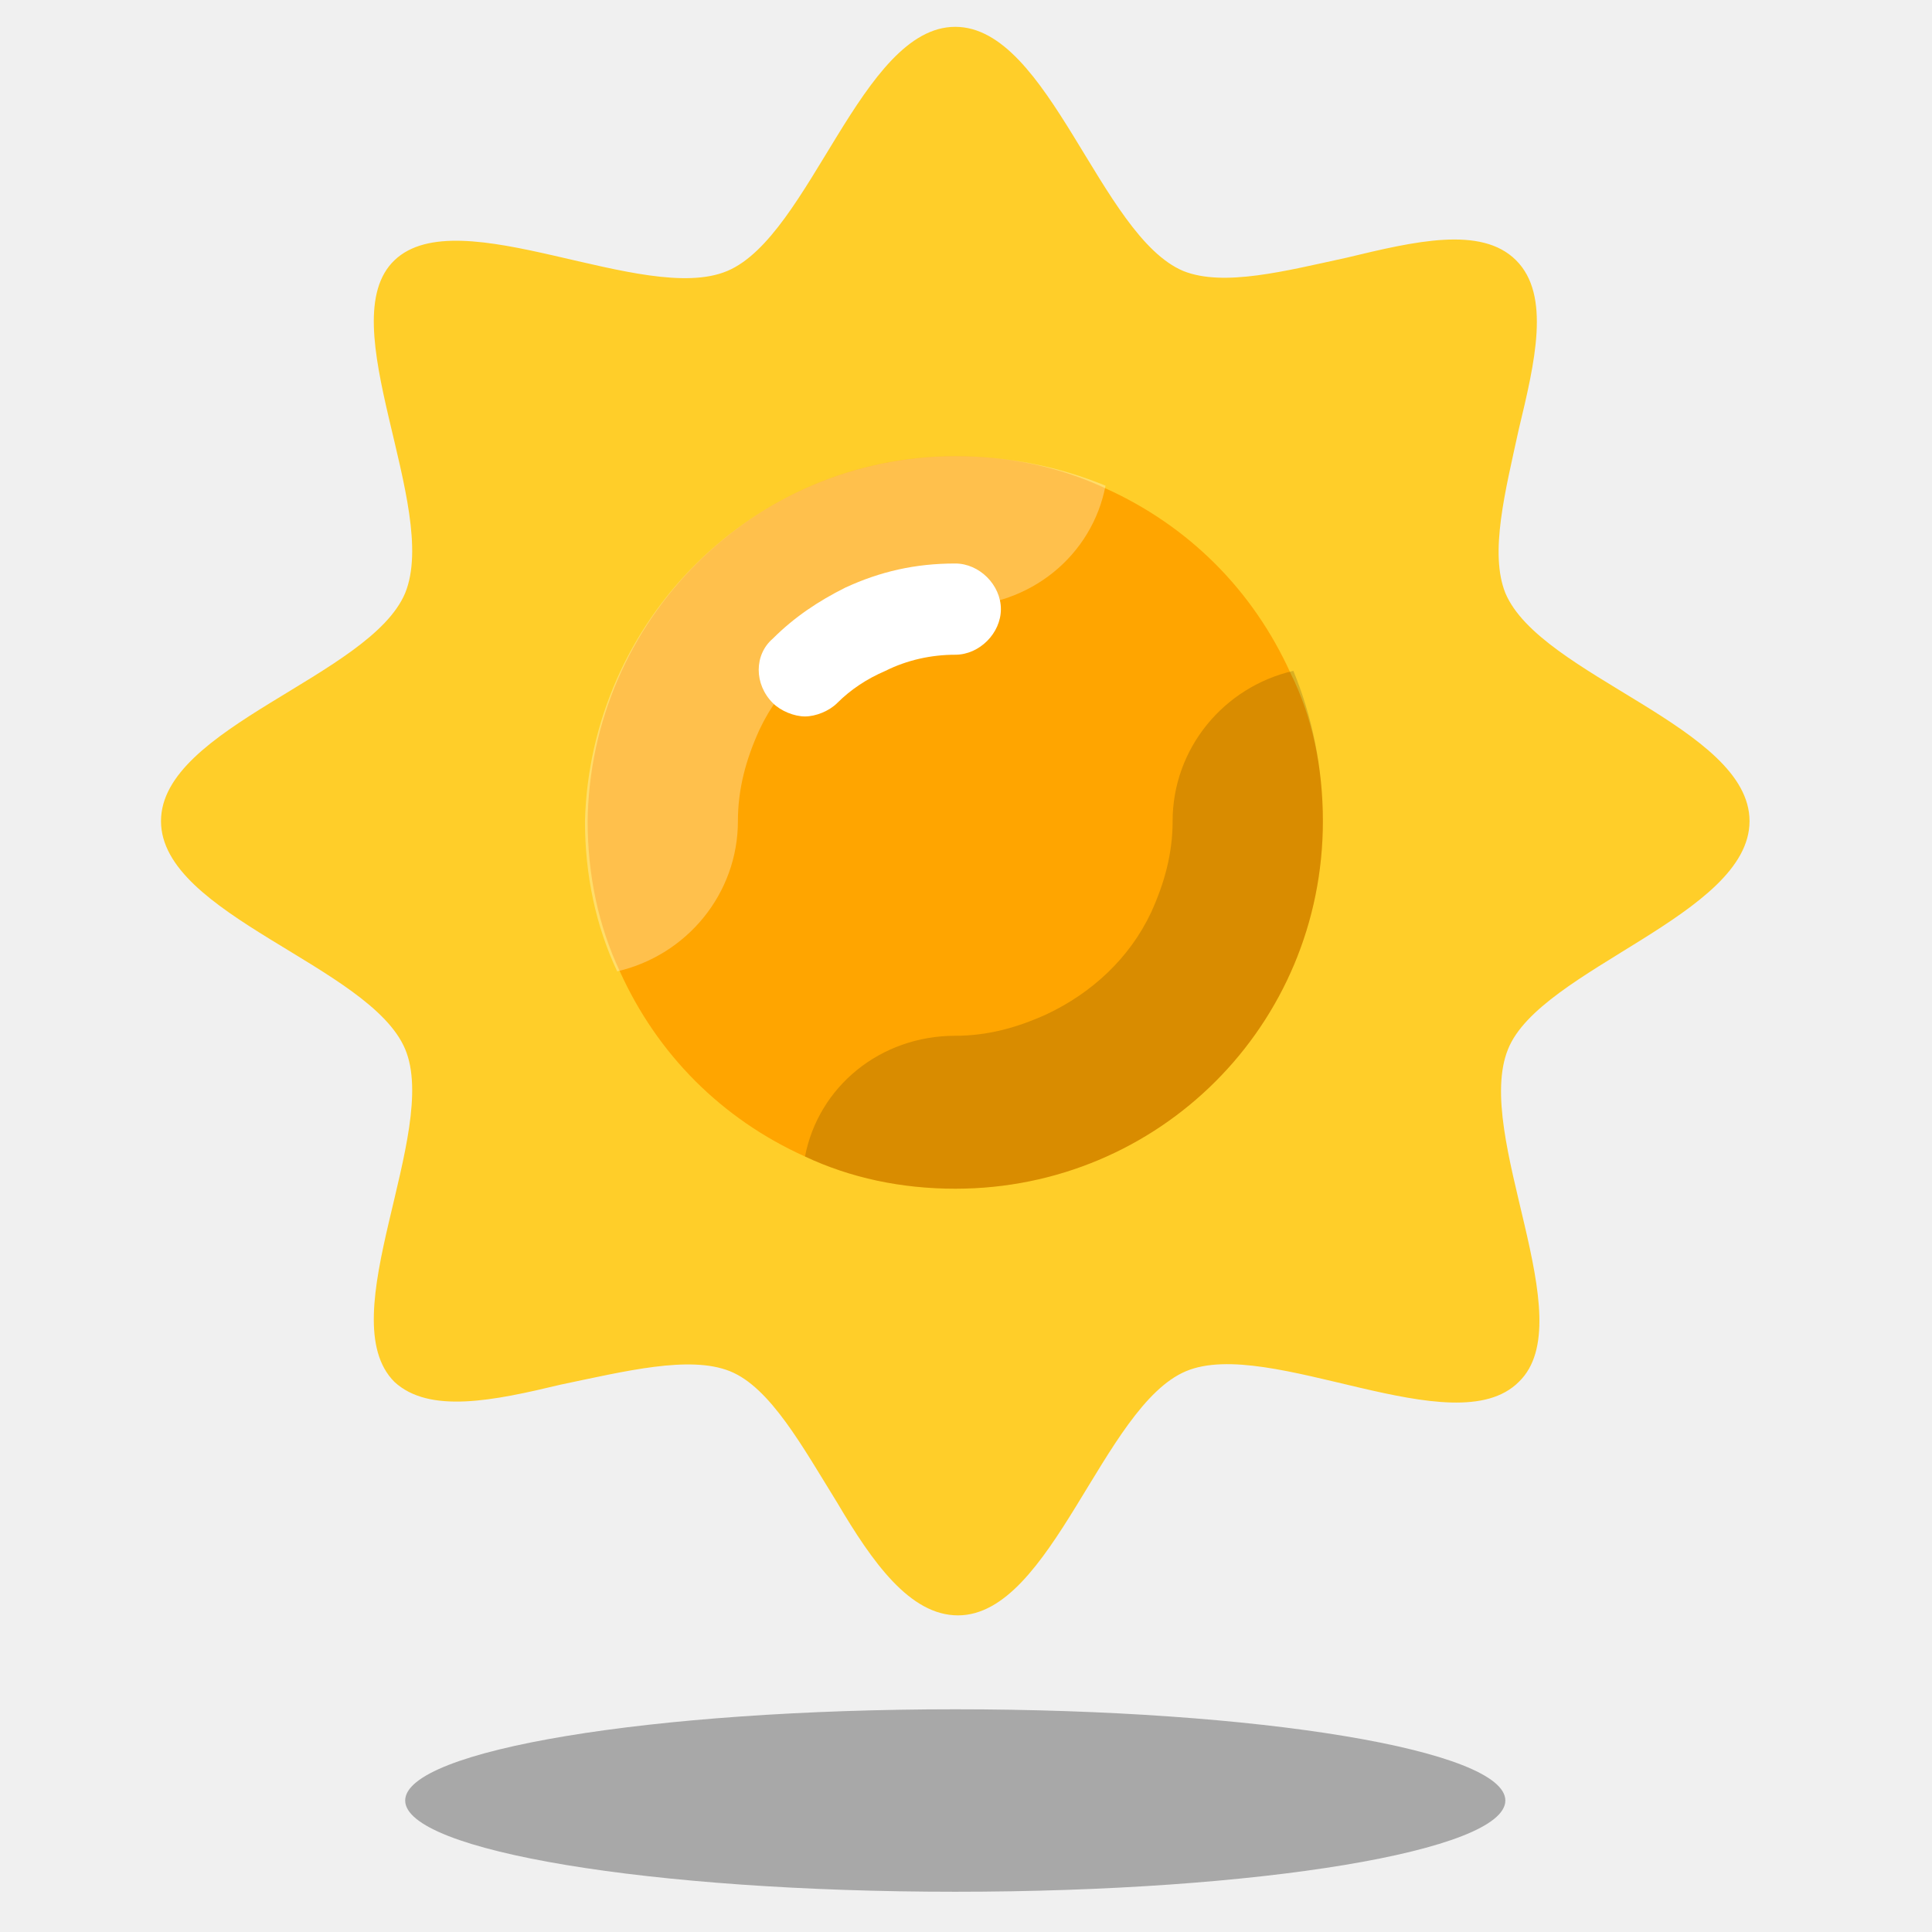
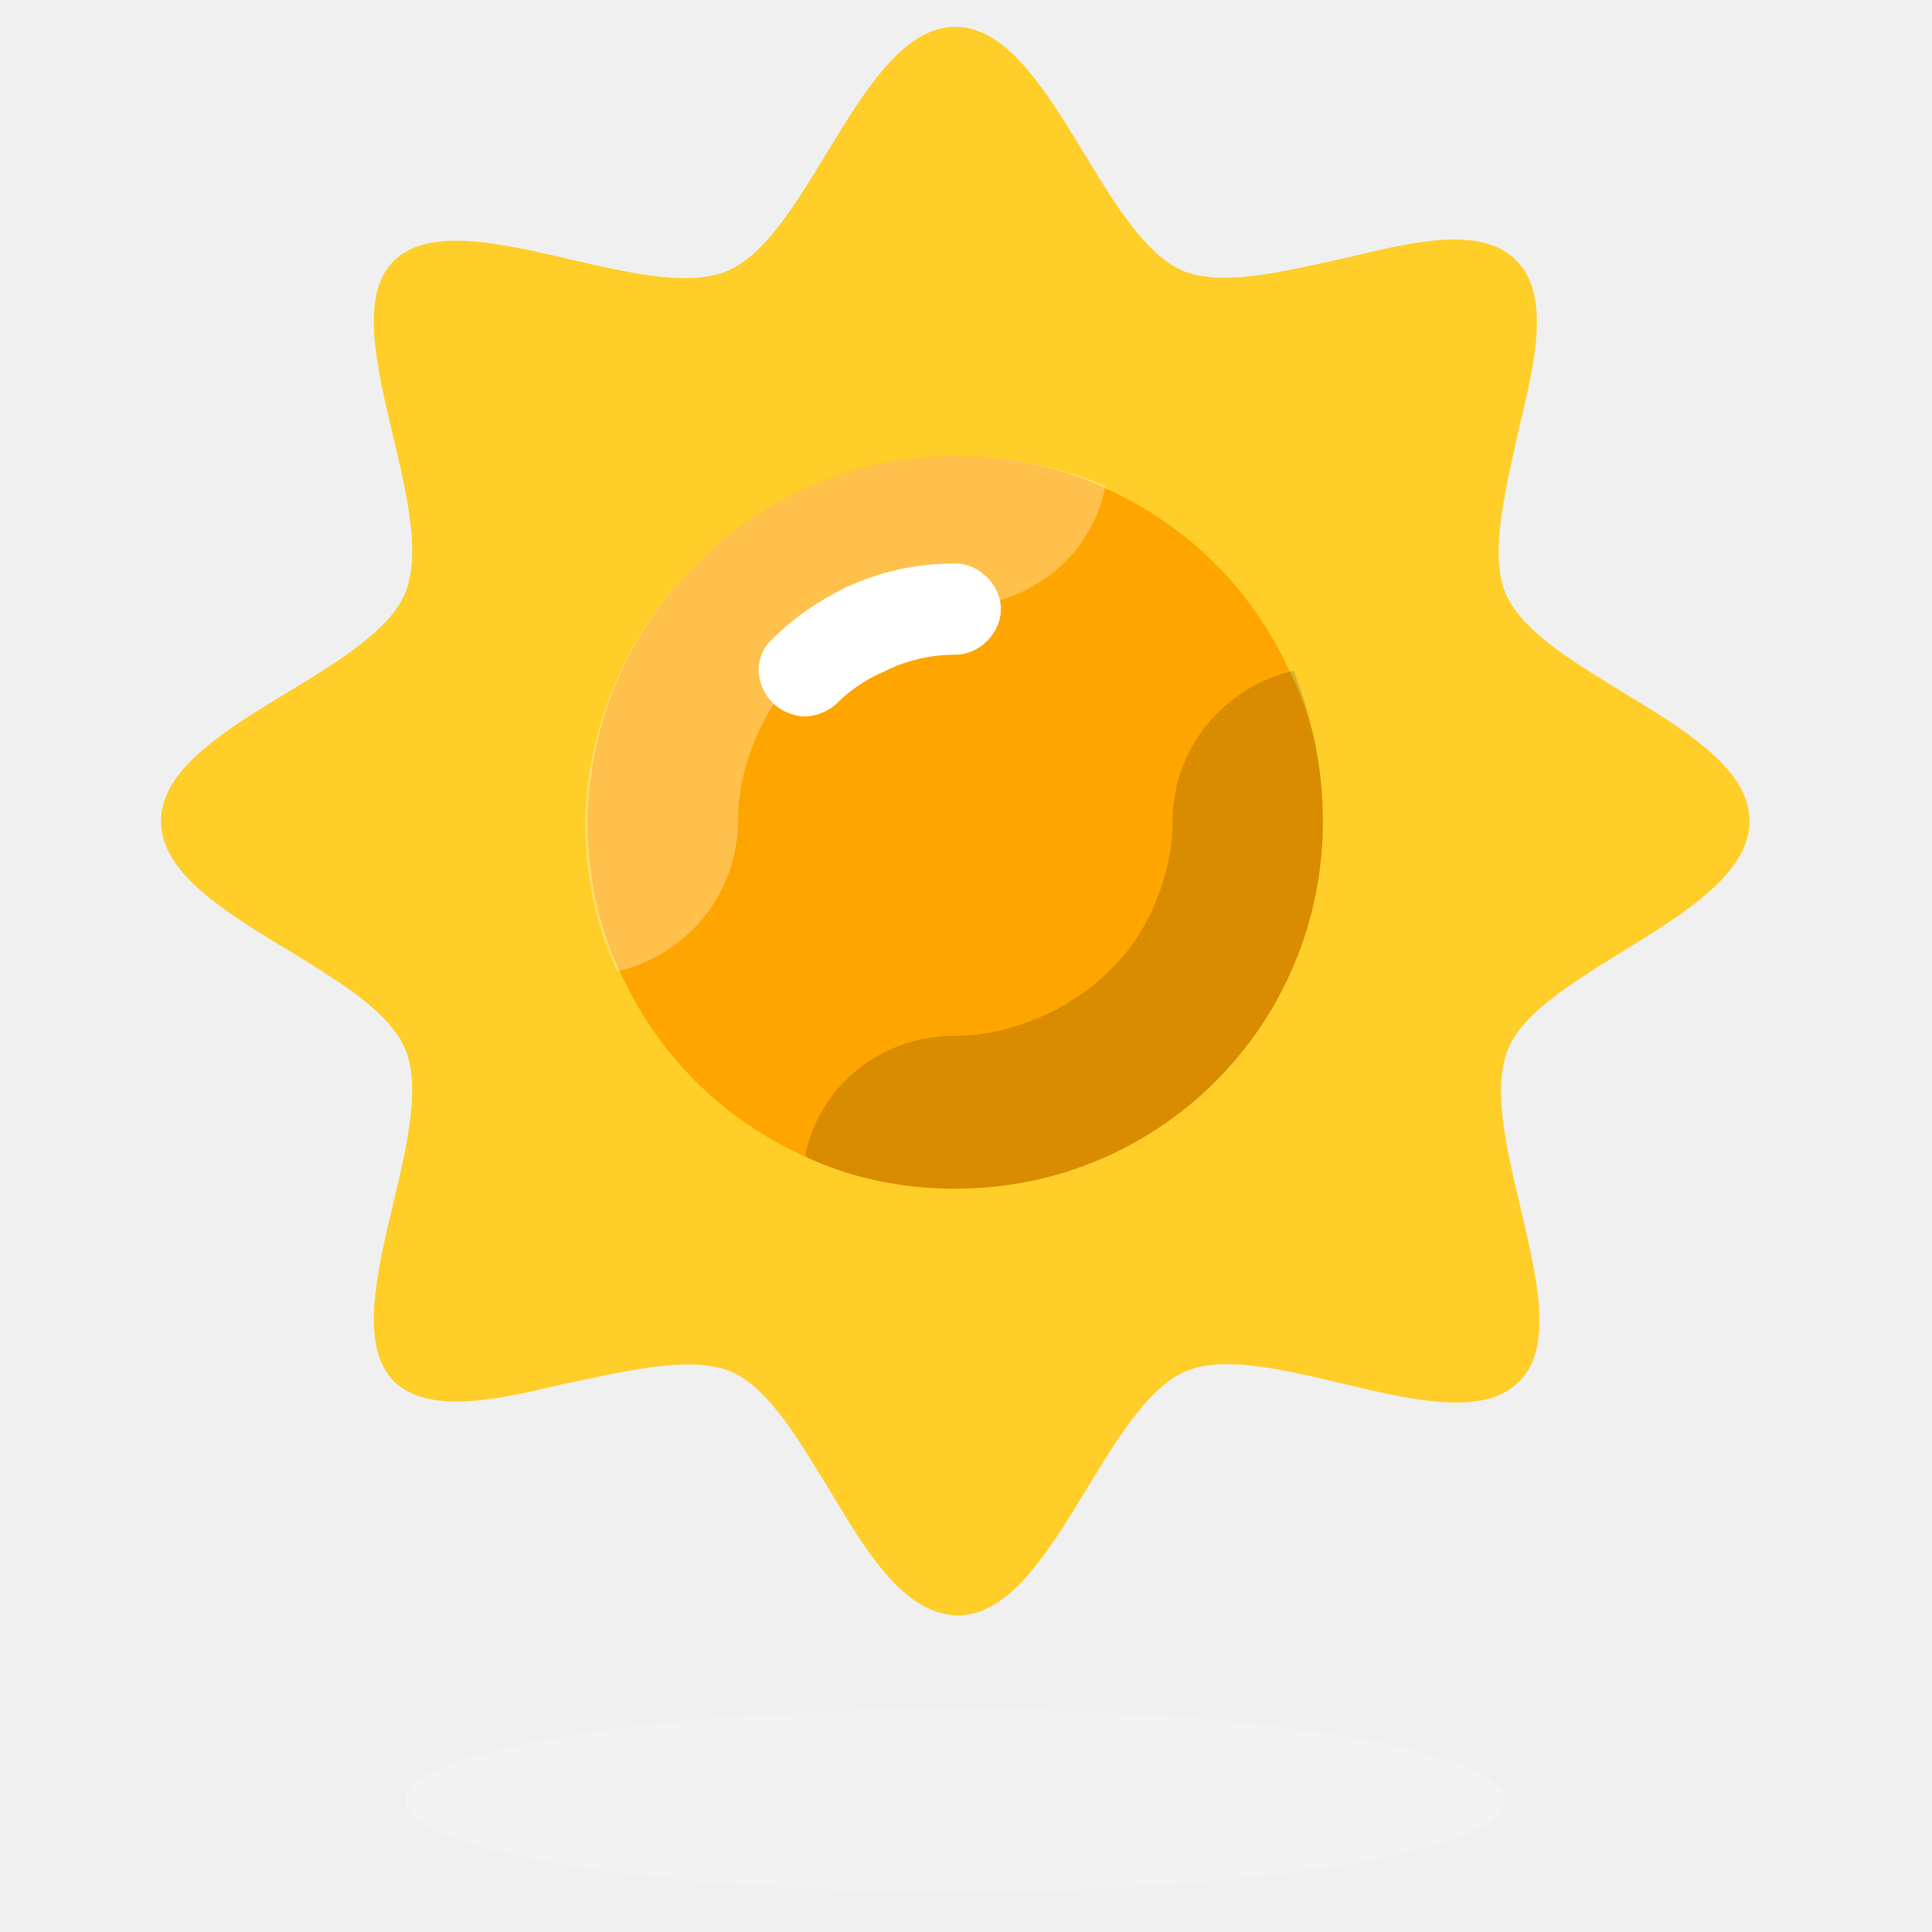
<svg xmlns="http://www.w3.org/2000/svg" version="1.1" id="Layer_1" x="0px" y="0px" viewBox="0 0 72 72" style="enable-background:new 0 0 72 72;" xml:space="preserve">
  <style type="text/css">
	.st0{fill:#FFCE29;}
	.st1{fill:#FFA500;}
	.st2{opacity:0.15;enable-background:new    ;}
	.st3{opacity:0.3;fill:#FFFFFF;enable-background:new    ;}
	.st4{fill:#FFFFFF;}
- 	.st5{opacity:0.3;enable-background:new    ;}
+ 	.st5{opacity:0.2;fill:#FFFFFF;enable-background:new    ;}
</style>
-   <path class="st0" d="M56.2,39.1c-1.3,3.2,2.8,10.1,0.4,12.4c-2.4,2.4-9.3-1.7-12.4-0.4c-3.1,1.3-5,9.1-8.5,9.1c-1.8,0-3.2-2-4.5-4.2  c-1.3-2.1-2.5-4.3-4-4.9c-1.5-0.6-3.9,0-6.3,0.5c-2.5,0.6-4.9,1.1-6.2-0.1c-2.4-2.4,1.7-9.3,0.4-12.4c-1.3-3.1-9.1-5-9.1-8.5  s7.8-5.4,9.1-8.5c1.3-3.2-2.8-10.1-0.4-12.4s9.3,1.7,12.4,0.4c3.1-1.3,5-9.1,8.5-9.1c3.5,0,5.4,7.8,8.5,9.1c1.5,0.6,3.8,0,6.1-0.5  c2.5-0.6,5-1.2,6.3,0.1s0.7,3.8,0.1,6.3c-0.5,2.3-1.1,4.6-0.5,6.1c1.3,3.1,9.1,5,9.1,8.5C65.2,34.1,57.4,36.1,56.2,39.1z" />
+   <path class="st0" d="M56.2,39.1c-1.3,3.2,2.8,10.1,0.4,12.4c-2.4,2.4-9.3-1.7-12.4-0.4s-5,9.1-8.5,9.1c-1.8,0-3.2-2-4.5-4.2  c-1.3-2.1-2.5-4.3-4-4.9c-1.5-0.6-3.9,0-6.3,0.5c-2.5,0.6-4.9,1.1-6.2-0.1c-2.4-2.4,1.7-9.3,0.4-12.4S6,34.1,6,30.6s7.8-5.4,9.1-8.5  c1.3-3.2-2.8-10.1-0.4-12.4s9.3,1.7,12.4,0.4s5-9.1,8.5-9.1s5.4,7.8,8.5,9.1c1.5,0.6,3.8,0,6.1-0.5c2.5-0.6,5-1.2,6.3,0.1  s0.7,3.8,0.1,6.3c-0.5,2.3-1.1,4.6-0.5,6.1c1.3,3.1,9.1,5,9.1,8.5C65.2,34.1,57.4,36.1,56.2,39.1z" />
  <path class="st1" d="M49.3,30.6c0,7.6-6.1,13.7-13.7,13.7c-2,0-3.9-0.4-5.6-1.2c-3.1-1.4-5.5-3.8-6.9-6.9c-0.8-1.7-1.2-3.6-1.2-5.6  C22,23.1,28.1,17,35.6,17c2,0,3.9,0.4,5.6,1.2c3.1,1.4,5.5,3.8,6.9,6.9C48.9,26.7,49.3,28.6,49.3,30.6z" />
  <path class="st2" d="M49.3,30.6c0,7.6-6.1,13.7-13.7,13.7c-2,0-3.9-0.4-5.6-1.2c0.5-2.6,2.8-4.5,5.6-4.5c1.2,0,2.3-0.3,3.4-0.8  c1.7-0.8,3.1-2.1,3.9-3.8c0.5-1.1,0.8-2.2,0.8-3.4c0-2.7,1.9-5,4.5-5.6C48.9,26.7,49.3,28.6,49.3,30.6z" />
  <path class="st3" d="M41.2,18.1c-0.5,2.6-2.8,4.5-5.6,4.5c-1.2,0-2.3,0.3-3.4,0.8c-1.7,0.8-3.1,2.1-3.9,3.8  c-0.5,1.1-0.8,2.2-0.8,3.4c0,2.7-1.9,5-4.5,5.6c-0.8-1.7-1.2-3.6-1.2-5.6C22,23.1,28.1,17,35.6,17C37.6,17,39.5,17.4,41.2,18.1z" />
-   <path class="st4" d="M30,26.7c-0.4,0-0.9-0.2-1.2-0.5c-0.7-0.7-0.7-1.8,0-2.4c0.8-0.8,1.7-1.4,2.7-1.9c1.3-0.6,2.6-0.9,4.1-0.9  c0.9,0,1.7,0.8,1.7,1.7s-0.8,1.7-1.7,1.7c-0.9,0-1.8,0.2-2.6,0.6c-0.7,0.3-1.3,0.7-1.8,1.2C30.9,26.5,30.4,26.7,30,26.7z" />
+   <path class="st4" d="M30,26.7c-0.4,0-0.9-0.2-1.2-0.5c-0.7-0.7-0.7-1.8,0-2.4c0.8-0.8,1.7-1.4,2.7-1.9c1.3-0.6,2.6-0.9,4.1-0.9  c0.9,0,1.7,0.8,1.7,1.7s-0.8,1.7-1.7,1.7S33.8,24.6,33,25c-0.7,0.3-1.3,0.7-1.8,1.2C30.9,26.5,30.4,26.7,30,26.7z" />
  <ellipse class="st5" cx="35.6" cy="67.1" rx="20.5" ry="3.4" />
</svg>
